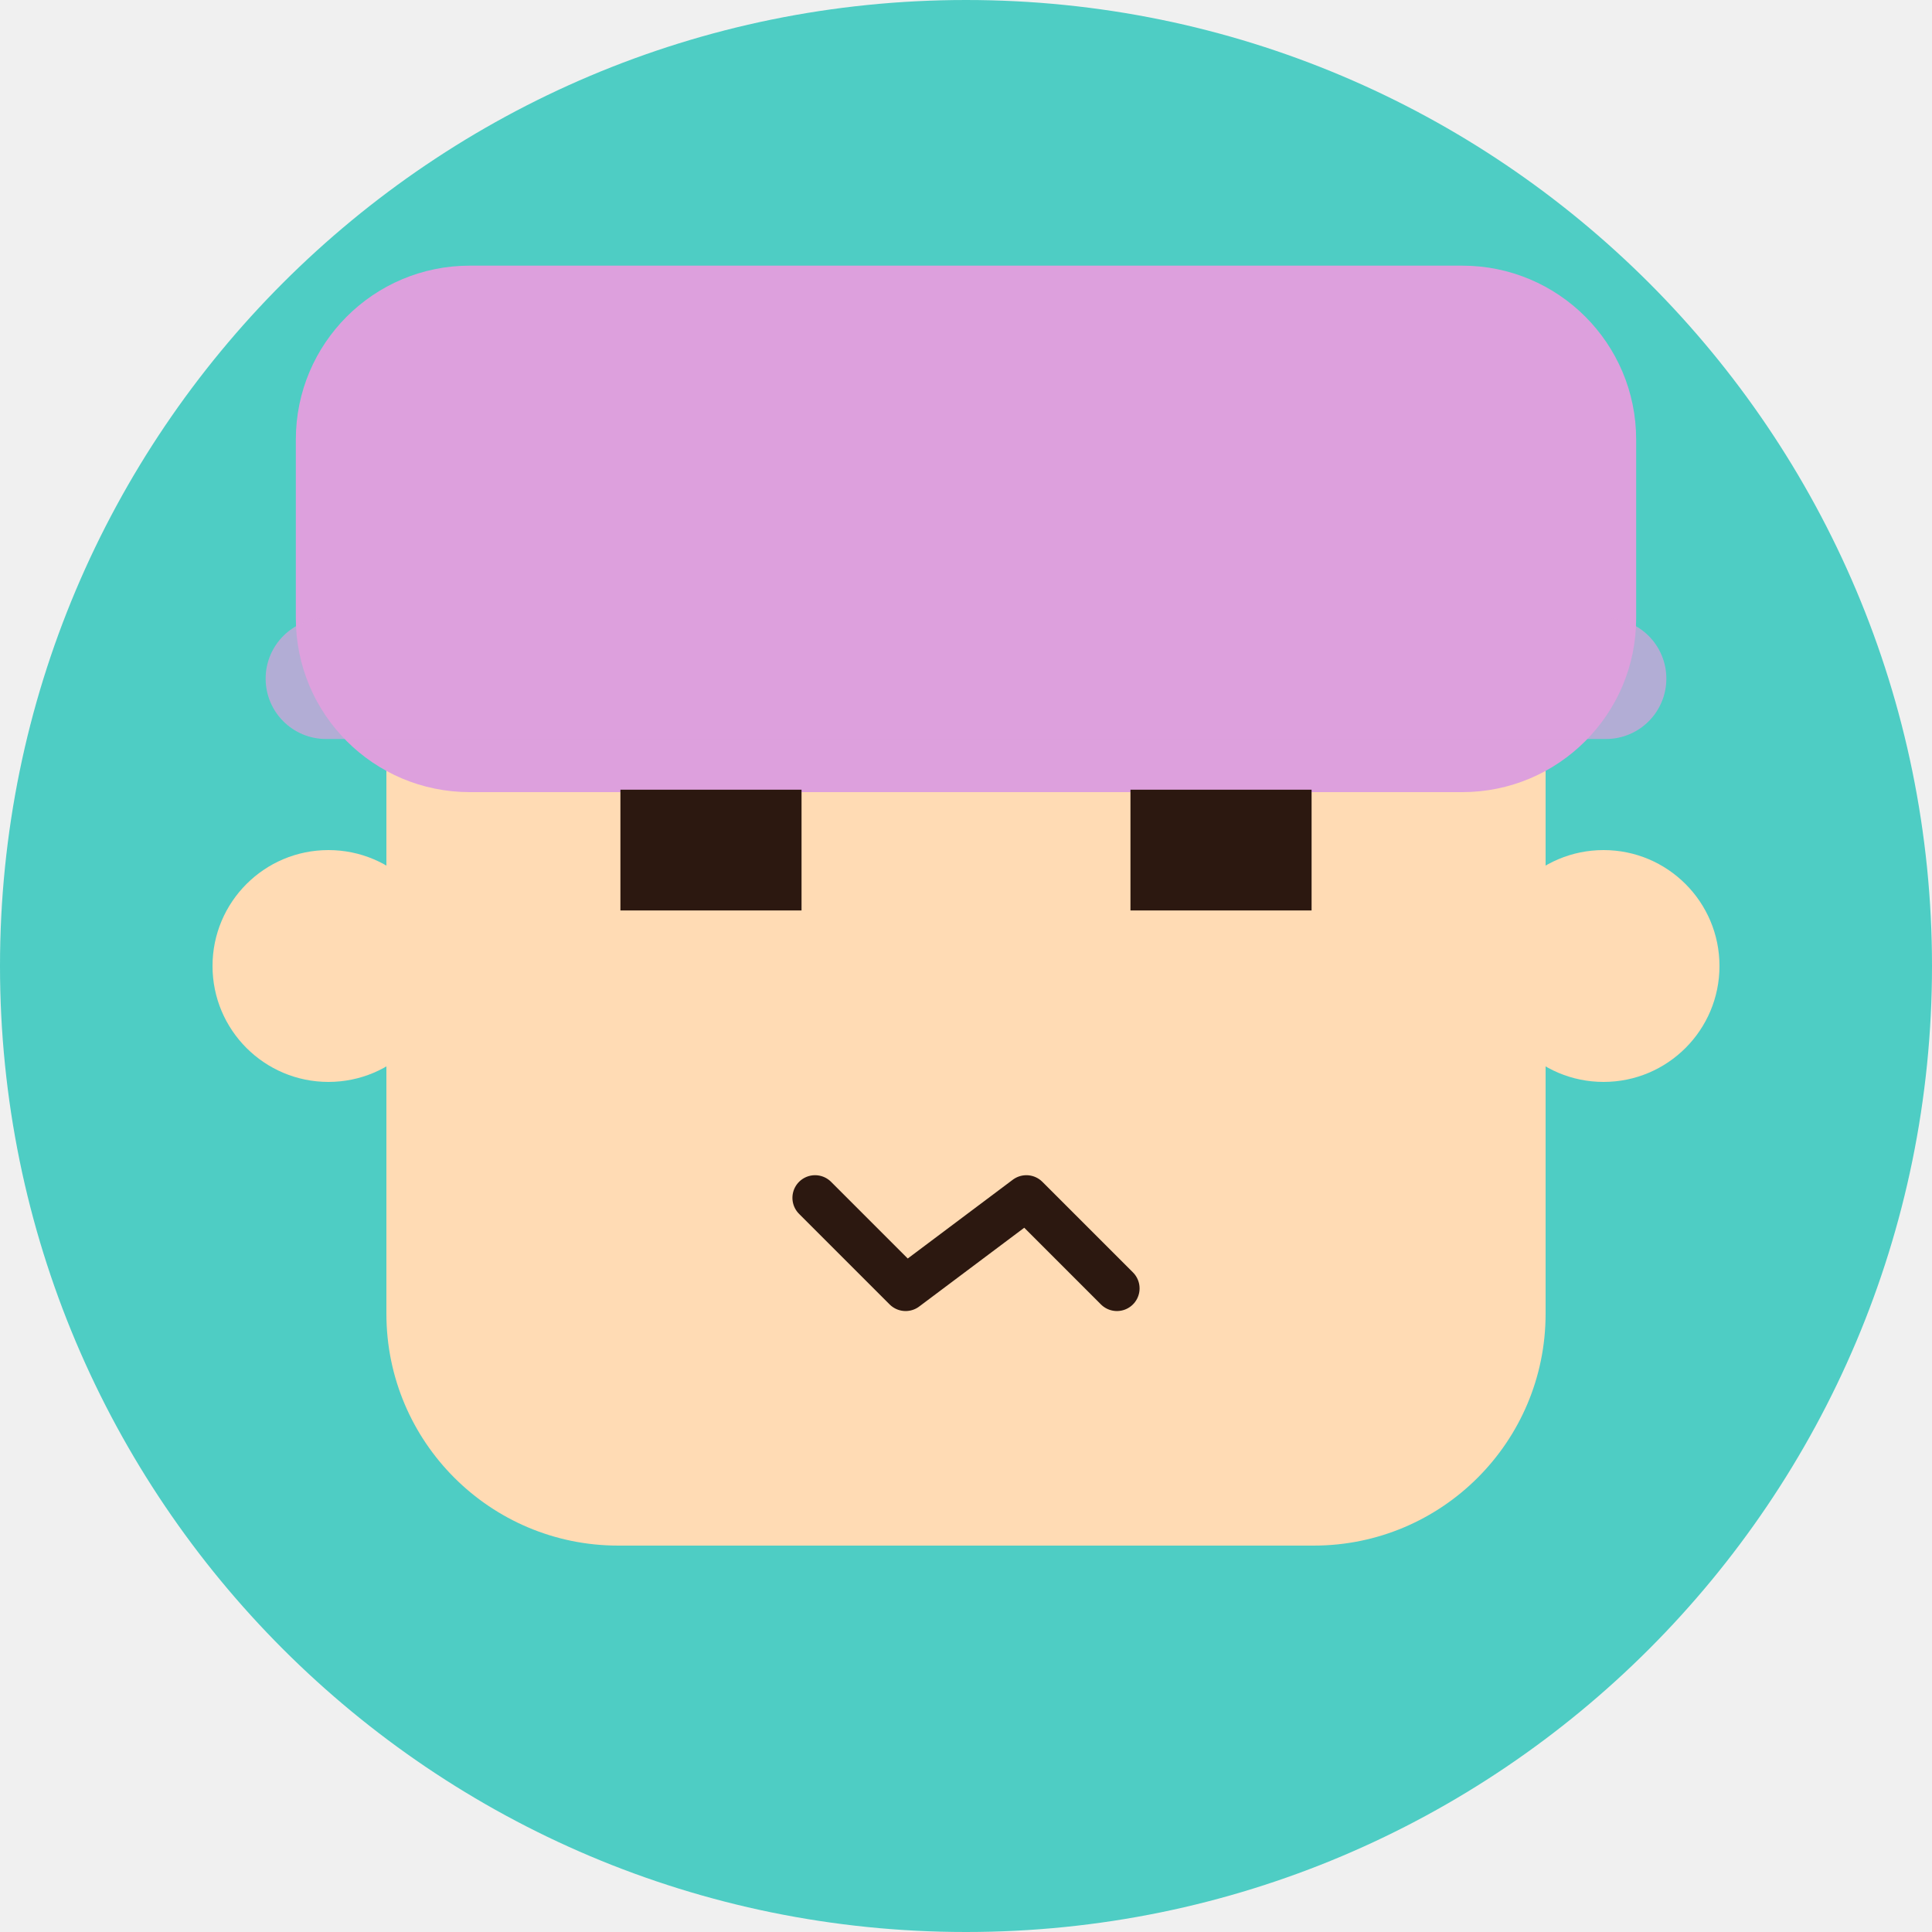
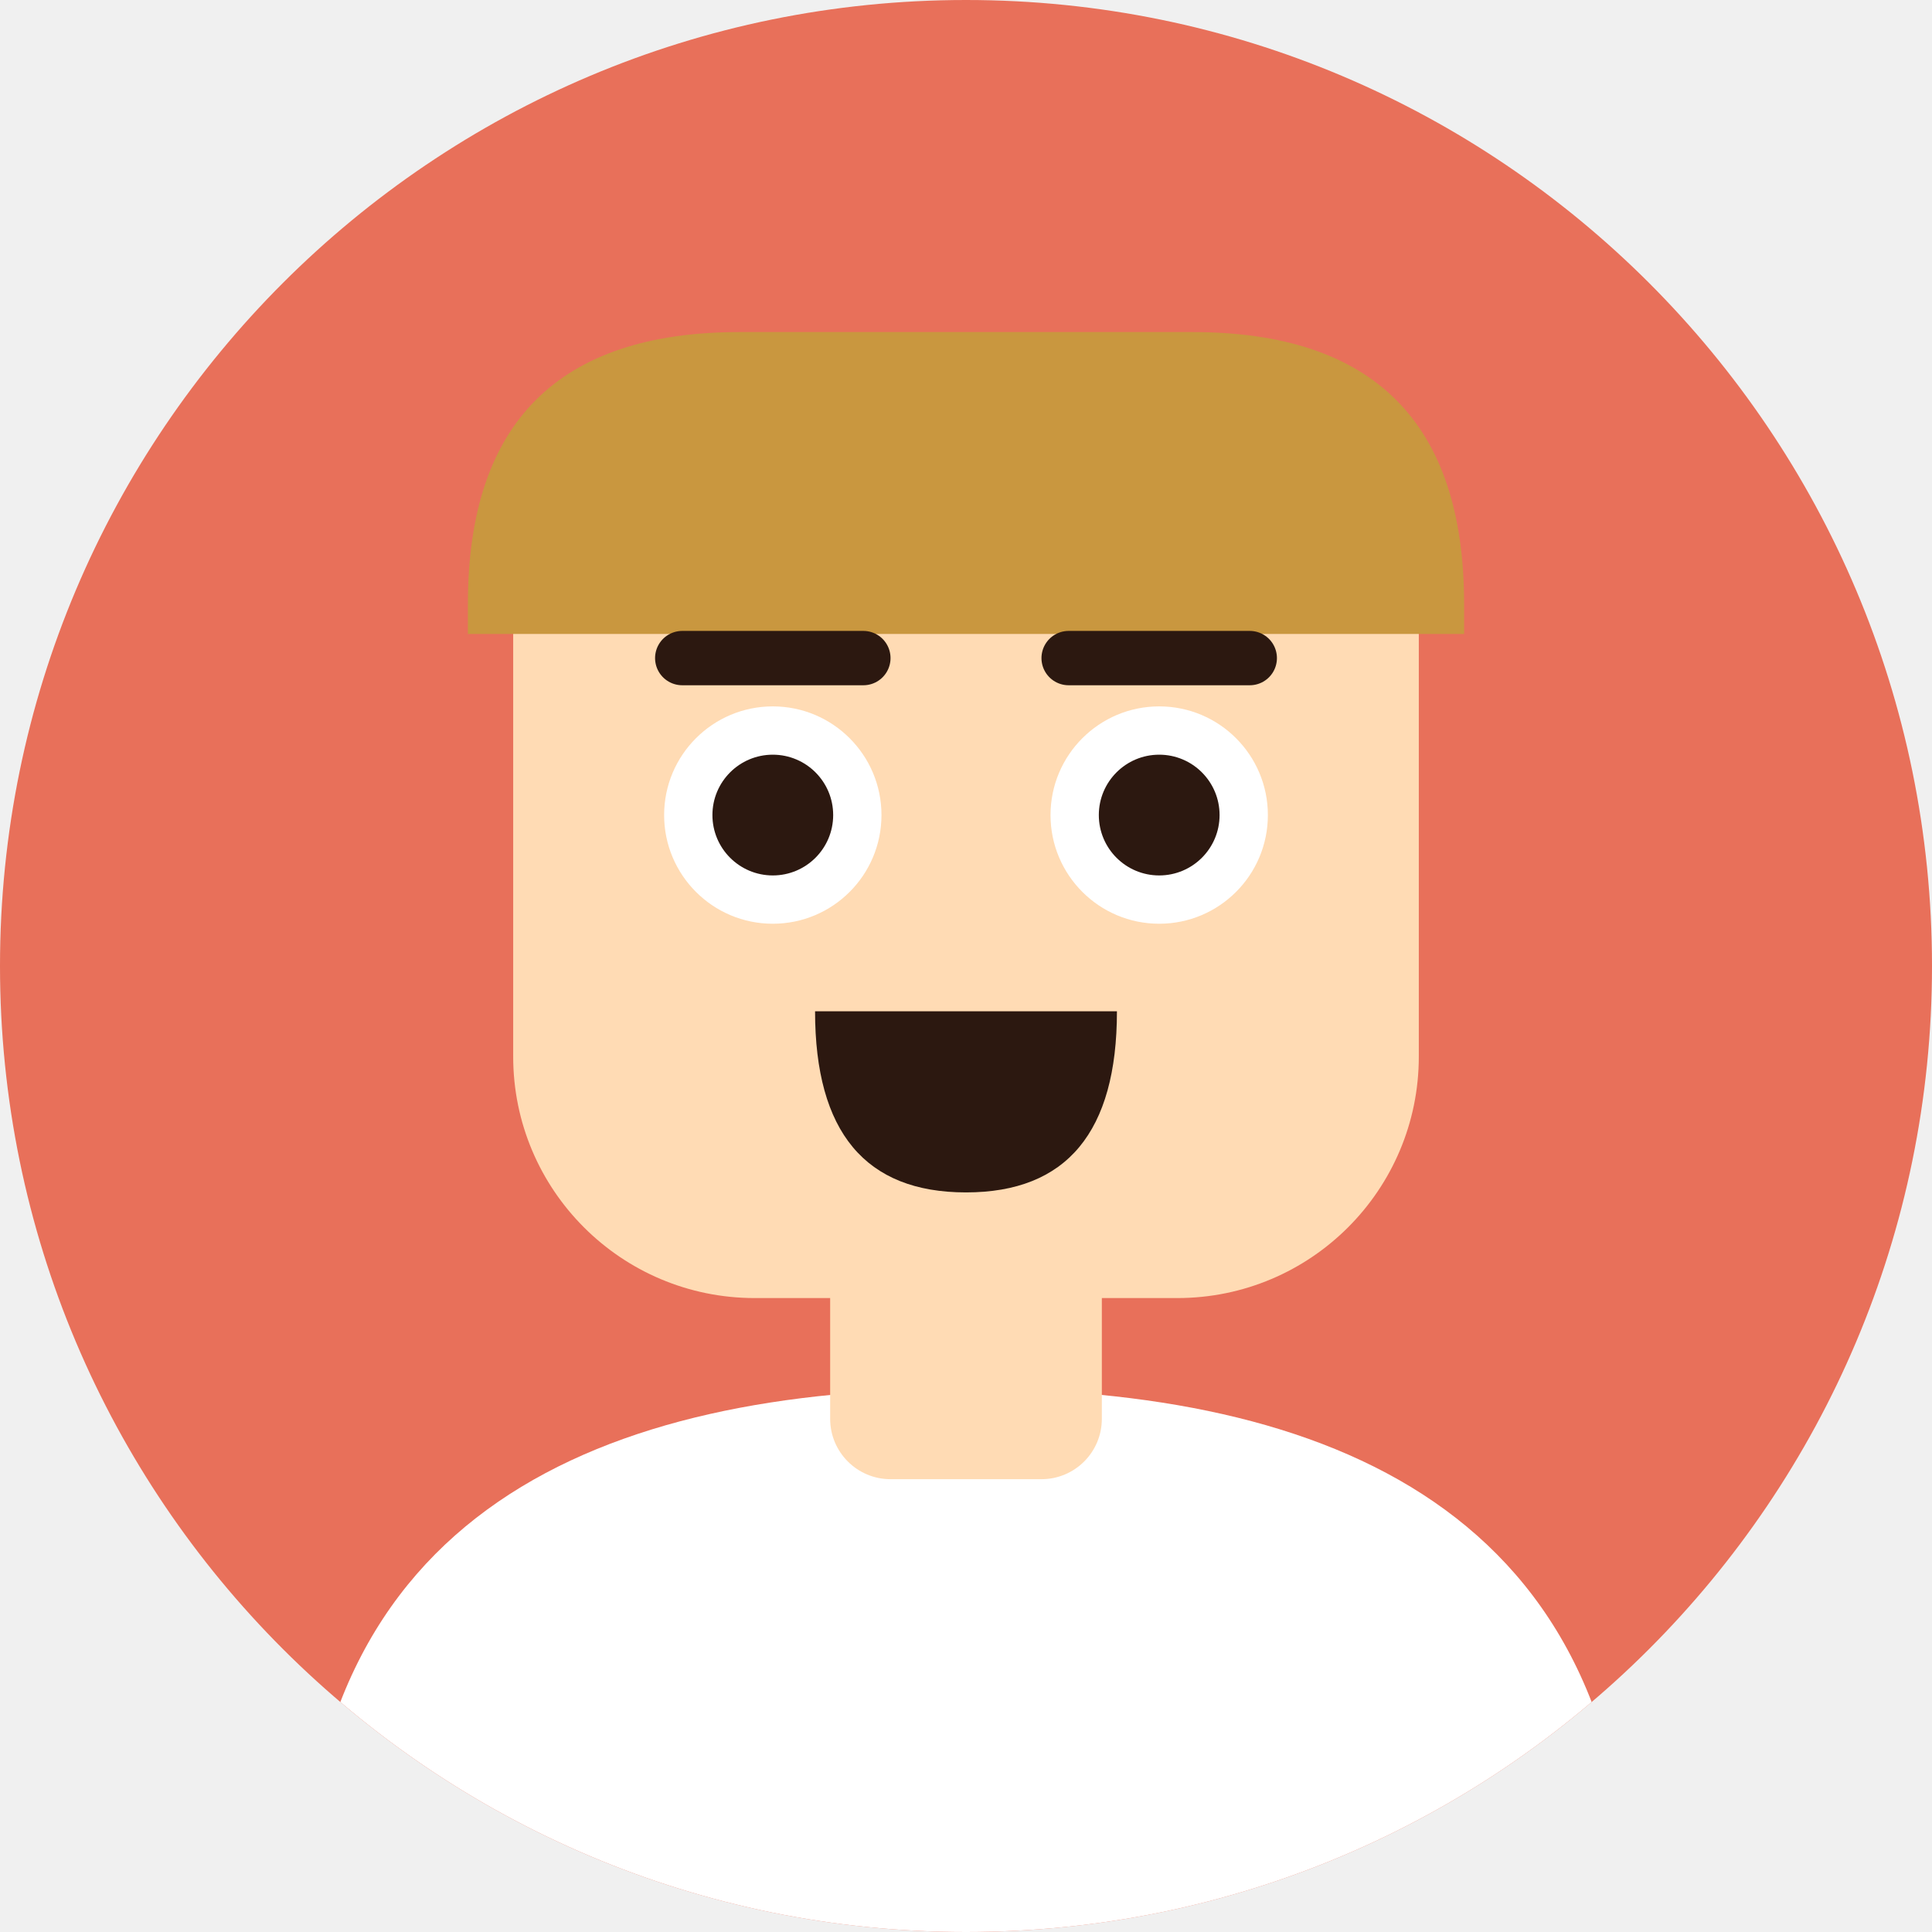
<svg xmlns="http://www.w3.org/2000/svg" viewBox="0 0 64 64" width="64" height="64">
  <defs>
    <clipPath id="clip-1exq1dbdns5">
      <circle cx="32" cy="32" r="32" />
    </clipPath>
  </defs>
  <g clip-path="url(#clip-1exq1dbdns5)">
-     <rect x="0" y="0" width="64" height="64" fill="#4ECDC4" />
-     <circle cx="10.88" cy="32" r="3.84" fill="#FFDBB4" />
-     <circle cx="53.12" cy="32" r="3.84" fill="#FFDBB4" />
-     <rect x="12.8" y="12.8" width="38.4" height="38.4" rx="7.68" fill="#FFDBB4" />
-     <rect x="9.8" y="8.8" width="44.4" height="17.44" rx="5.76" fill="#DDA0DD" />
-     <rect x="8.8" y="20.48" width="46.4" height="4" rx="2" fill="#DDA0DD" opacity="0.7" />
-     <rect x="20.552" y="26.16" width="6" height="4" fill="#2C1810" />
-     <rect x="37.448" y="26.16" width="6" height="4" fill="#2C1810" />
-     <polyline points="27,39.68 30,42.68 34,39.68 37,42.68" fill="none" stroke="#2C1810" stroke-width="1.5" stroke-linecap="round" stroke-linejoin="round" />
+     <rect x="0" y="0" width="64" height="64" fill="#E8705A" />
+     <path d="M 10 64 C 10 50 20 46 32 46 C 44 46 54 50 54 64 Z" fill="#FFFFFF" />
+     <rect x="27.5" y="40" width="9" height="9" rx="2" fill="#FFDBB4" />
+     <rect x="17" y="13" width="30" height="30" rx="8" fill="#FFDBB4" />
+     <path d="M 15.5 21 V 20 Q 15.5 11 24.5 11 H 39.5 Q 48.5 11 48.5 20 V 21 Z" fill="#C9973F" />
+     <circle cx="25.6" cy="27" r="3.6" fill="#fff" />
+     <circle cx="25.6" cy="27" r="2" fill="#2C1810" />
+     <circle cx="38.4" cy="27" r="3.6" fill="#fff" />
+     <circle cx="38.4" cy="27" r="2" fill="#2C1810" />
+     <line x1="22.6" y1="21.8" x2="28.6" y2="21.8" stroke="#2C1810" stroke-width="1.8" stroke-linecap="round" />
+     <line x1="35.4" y1="21.8" x2="41.4" y2="21.8" stroke="#2C1810" stroke-width="1.8" stroke-linecap="round" />
+     <path d="M 27 33.5 H 37 Q 37 39.5 32 39.5 Q 27 39.5 27 33.5 Z" fill="#2C1810" />
  </g>
</svg>
